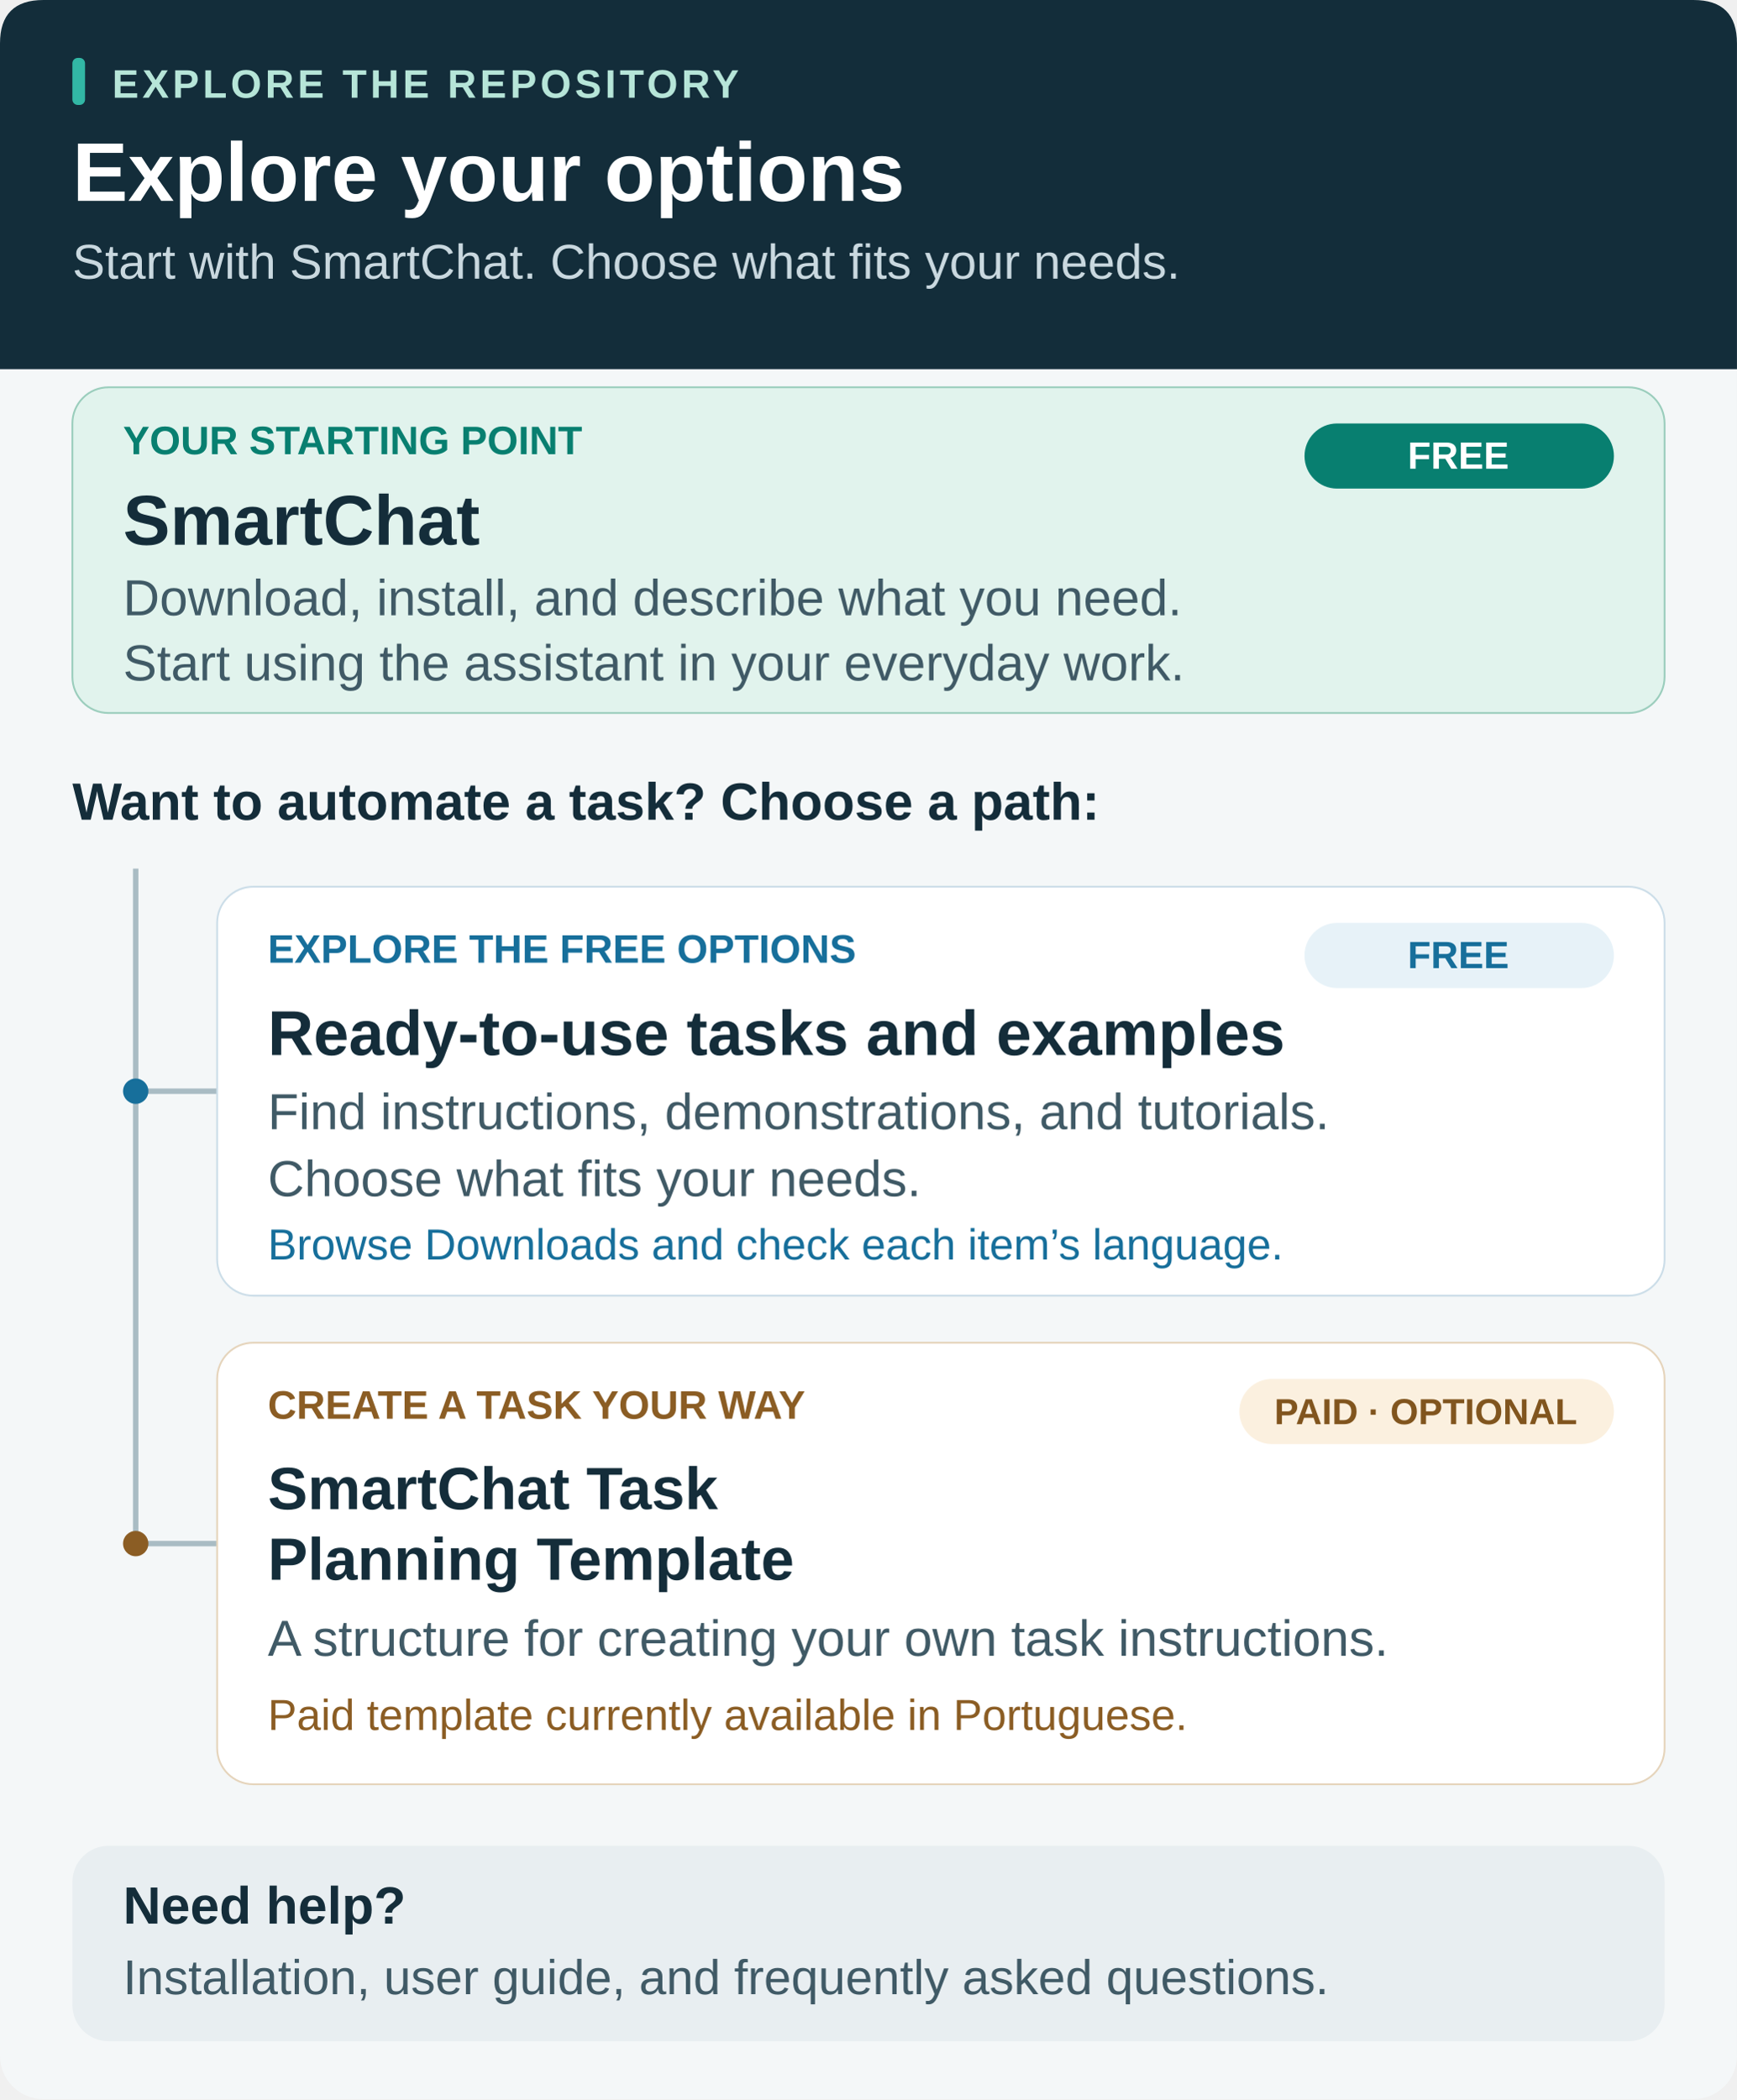
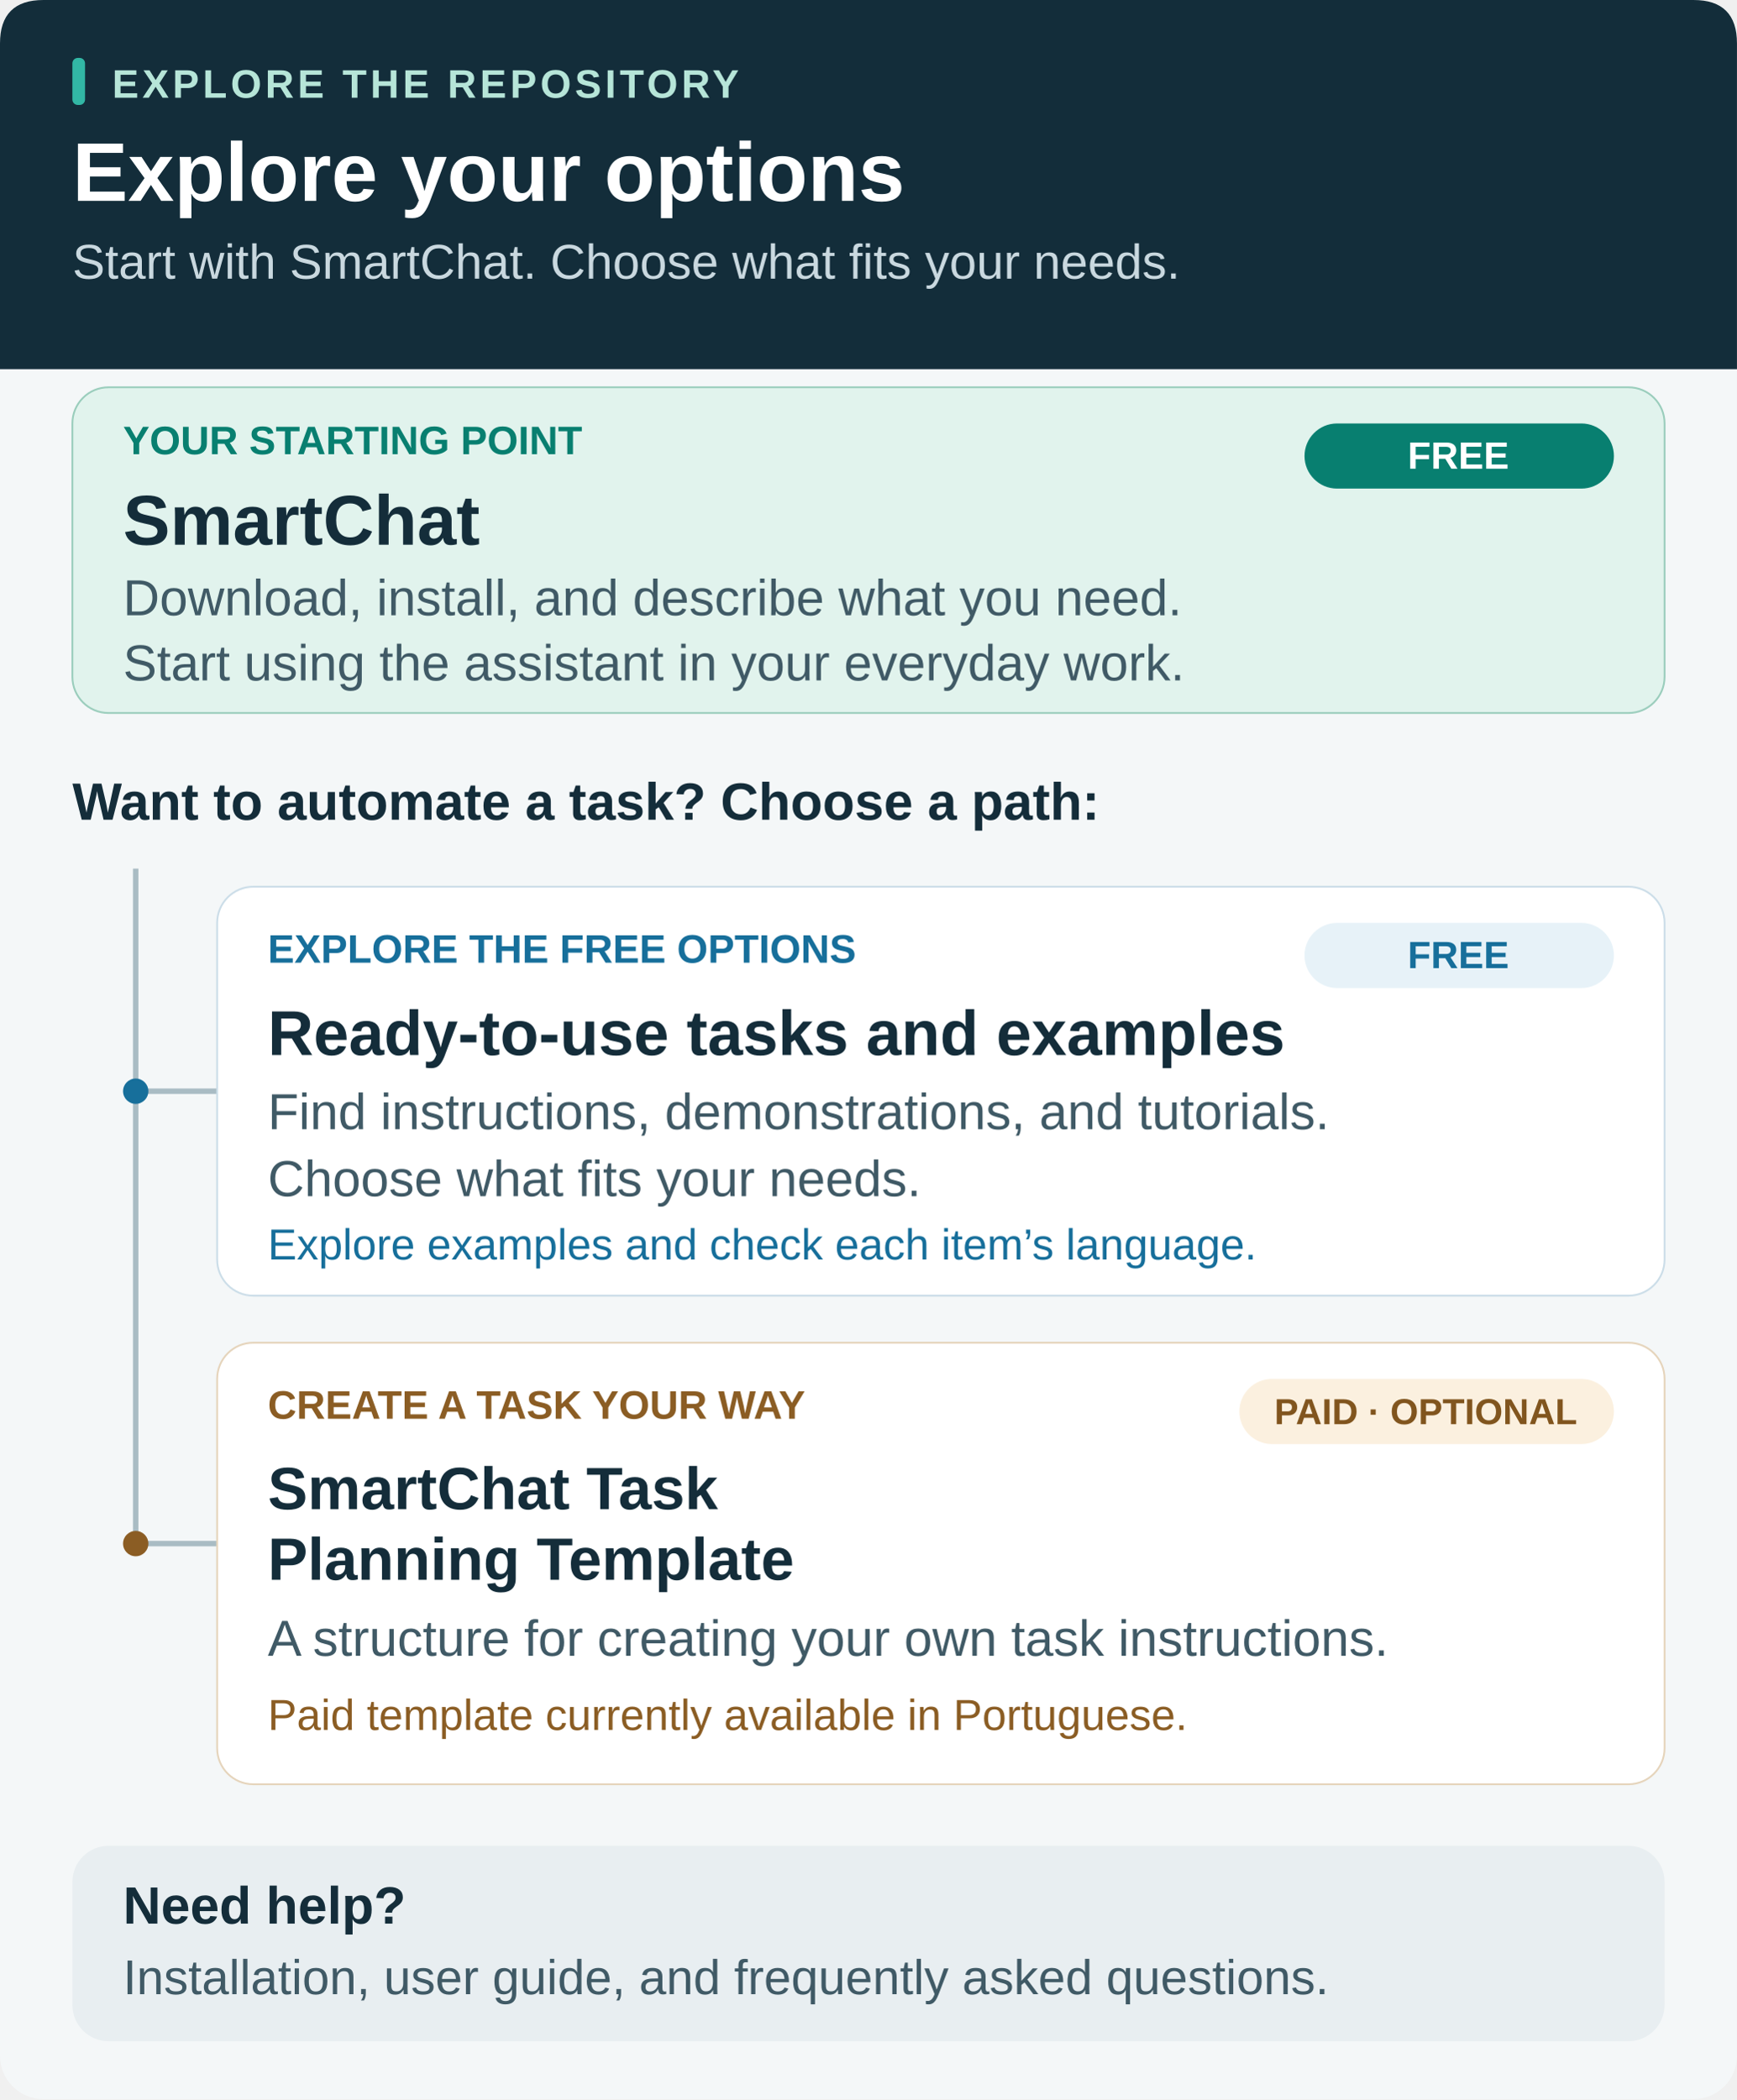
<svg xmlns="http://www.w3.org/2000/svg" width="960" height="1160" viewBox="0 0 960 1160" role="img" aria-labelledby="title desc">
  <rect width="960" height="1160" rx="24" fill="#F4F7F8" />
  <path d="M24 0h912q24 0 24 24v180H0V24Q0 0 24 0" fill="#132D3A" />
  <g font-family="Segoe UI, Arial, sans-serif">
    <rect x="40" y="32" width="7" height="26" rx="3" fill="#32B7A5" />
    <text x="62" y="54" font-size="22" font-weight="600" letter-spacing="2" fill="#B6E5D8">EXPLORE THE REPOSITORY</text>
    <text x="40" y="111" font-size="46" font-weight="700" fill="white">Explore your options</text>
    <text x="40" y="154" font-size="27" fill="#C9D8DF">Start with SmartChat. Choose what fits your needs.</text>
    <rect x="40" y="214" width="880" height="180" rx="20" fill="#E1F3ED" stroke="#9ACDBC" />
    <text x="68" y="251" font-size="22" font-weight="700" fill="#087F70">YOUR STARTING POINT</text>
    <rect x="721" y="234" width="171" height="36" rx="18" fill="#087F70" />
    <text x="806" y="259" text-anchor="middle" font-size="21" font-weight="700" fill="white">FREE</text>
    <text x="68" y="301" font-size="39" font-weight="700" fill="#142D3A">SmartChat</text>
    <text x="68" y="340" font-size="28" fill="#405A66">Download, install, and describe what you need.</text>
    <text x="68" y="376" font-size="28" fill="#405A66">Start using the assistant in your everyday work.</text>
    <text x="40" y="453" font-size="29" font-weight="700" fill="#142D3A">Want to automate a task? Choose a path:</text>
    <path d="M75 480v373M75 603h45M75 853h45" fill="none" stroke="#A9BCC4" stroke-width="3" />
    <circle cx="75" cy="603" r="7" fill="#176F9B" />
    <circle cx="75" cy="853" r="7" fill="#8B5D24" />
    <rect x="120" y="490" width="800" height="226" rx="20" fill="white" stroke="#CBDDE8" />
    <text x="148" y="532" font-size="22" font-weight="700" fill="#176F9B">EXPLORE THE FREE OPTIONS</text>
    <rect x="721" y="510" width="171" height="36" rx="18" fill="#E7F2F8" />
    <text x="806" y="535" text-anchor="middle" font-size="21" font-weight="700" fill="#176F9B">FREE</text>
    <text x="148" y="583" font-size="35" font-weight="700" fill="#142D3A">Ready-to-use tasks and examples</text>
    <text x="148" y="624" font-size="28" fill="#405A66">Find instructions, demonstrations, and tutorials.</text>
    <text x="148" y="661" font-size="28" fill="#405A66">Choose what fits your needs.</text>
-     <text x="148" y="696" font-size="24" fill="#176F9B">Browse Downloads and check each item’s language.</text>
+     <text x="148" y="696" font-size="24" fill="#176F9B">Explore examples and check each item’s language.</text>
    <rect x="120" y="742" width="800" height="244" rx="20" fill="white" stroke="#E5D4BB" />
    <text x="148" y="784" font-size="22" font-weight="700" fill="#8B5D24">CREATE A TASK YOUR WAY</text>
    <rect x="685" y="762" width="207" height="36" rx="18" fill="#FBF0DF" />
    <text x="788" y="787" text-anchor="middle" font-size="20" font-weight="700" fill="#81551E">PAID · OPTIONAL</text>
    <text x="148" y="834" font-size="33" font-weight="700" fill="#142D3A">SmartChat Task</text>
    <text x="148" y="873" font-size="33" font-weight="700" fill="#142D3A">Planning Template</text>
    <text x="148" y="915" font-size="28" fill="#405A66">A structure for creating your own task instructions.</text>
    <text x="148" y="956" font-size="24" fill="#8B5D24">Paid template currently available in Portuguese.</text>
    <rect x="40" y="1020" width="880" height="108" rx="20" fill="#E8EEF1" />
    <text x="68" y="1063" font-size="29" font-weight="700" fill="#142D3A">Need help?</text>
    <text x="68" y="1102" font-size="27" fill="#405A66">Installation, user guide, and frequently asked questions.</text>
  </g>
</svg>
